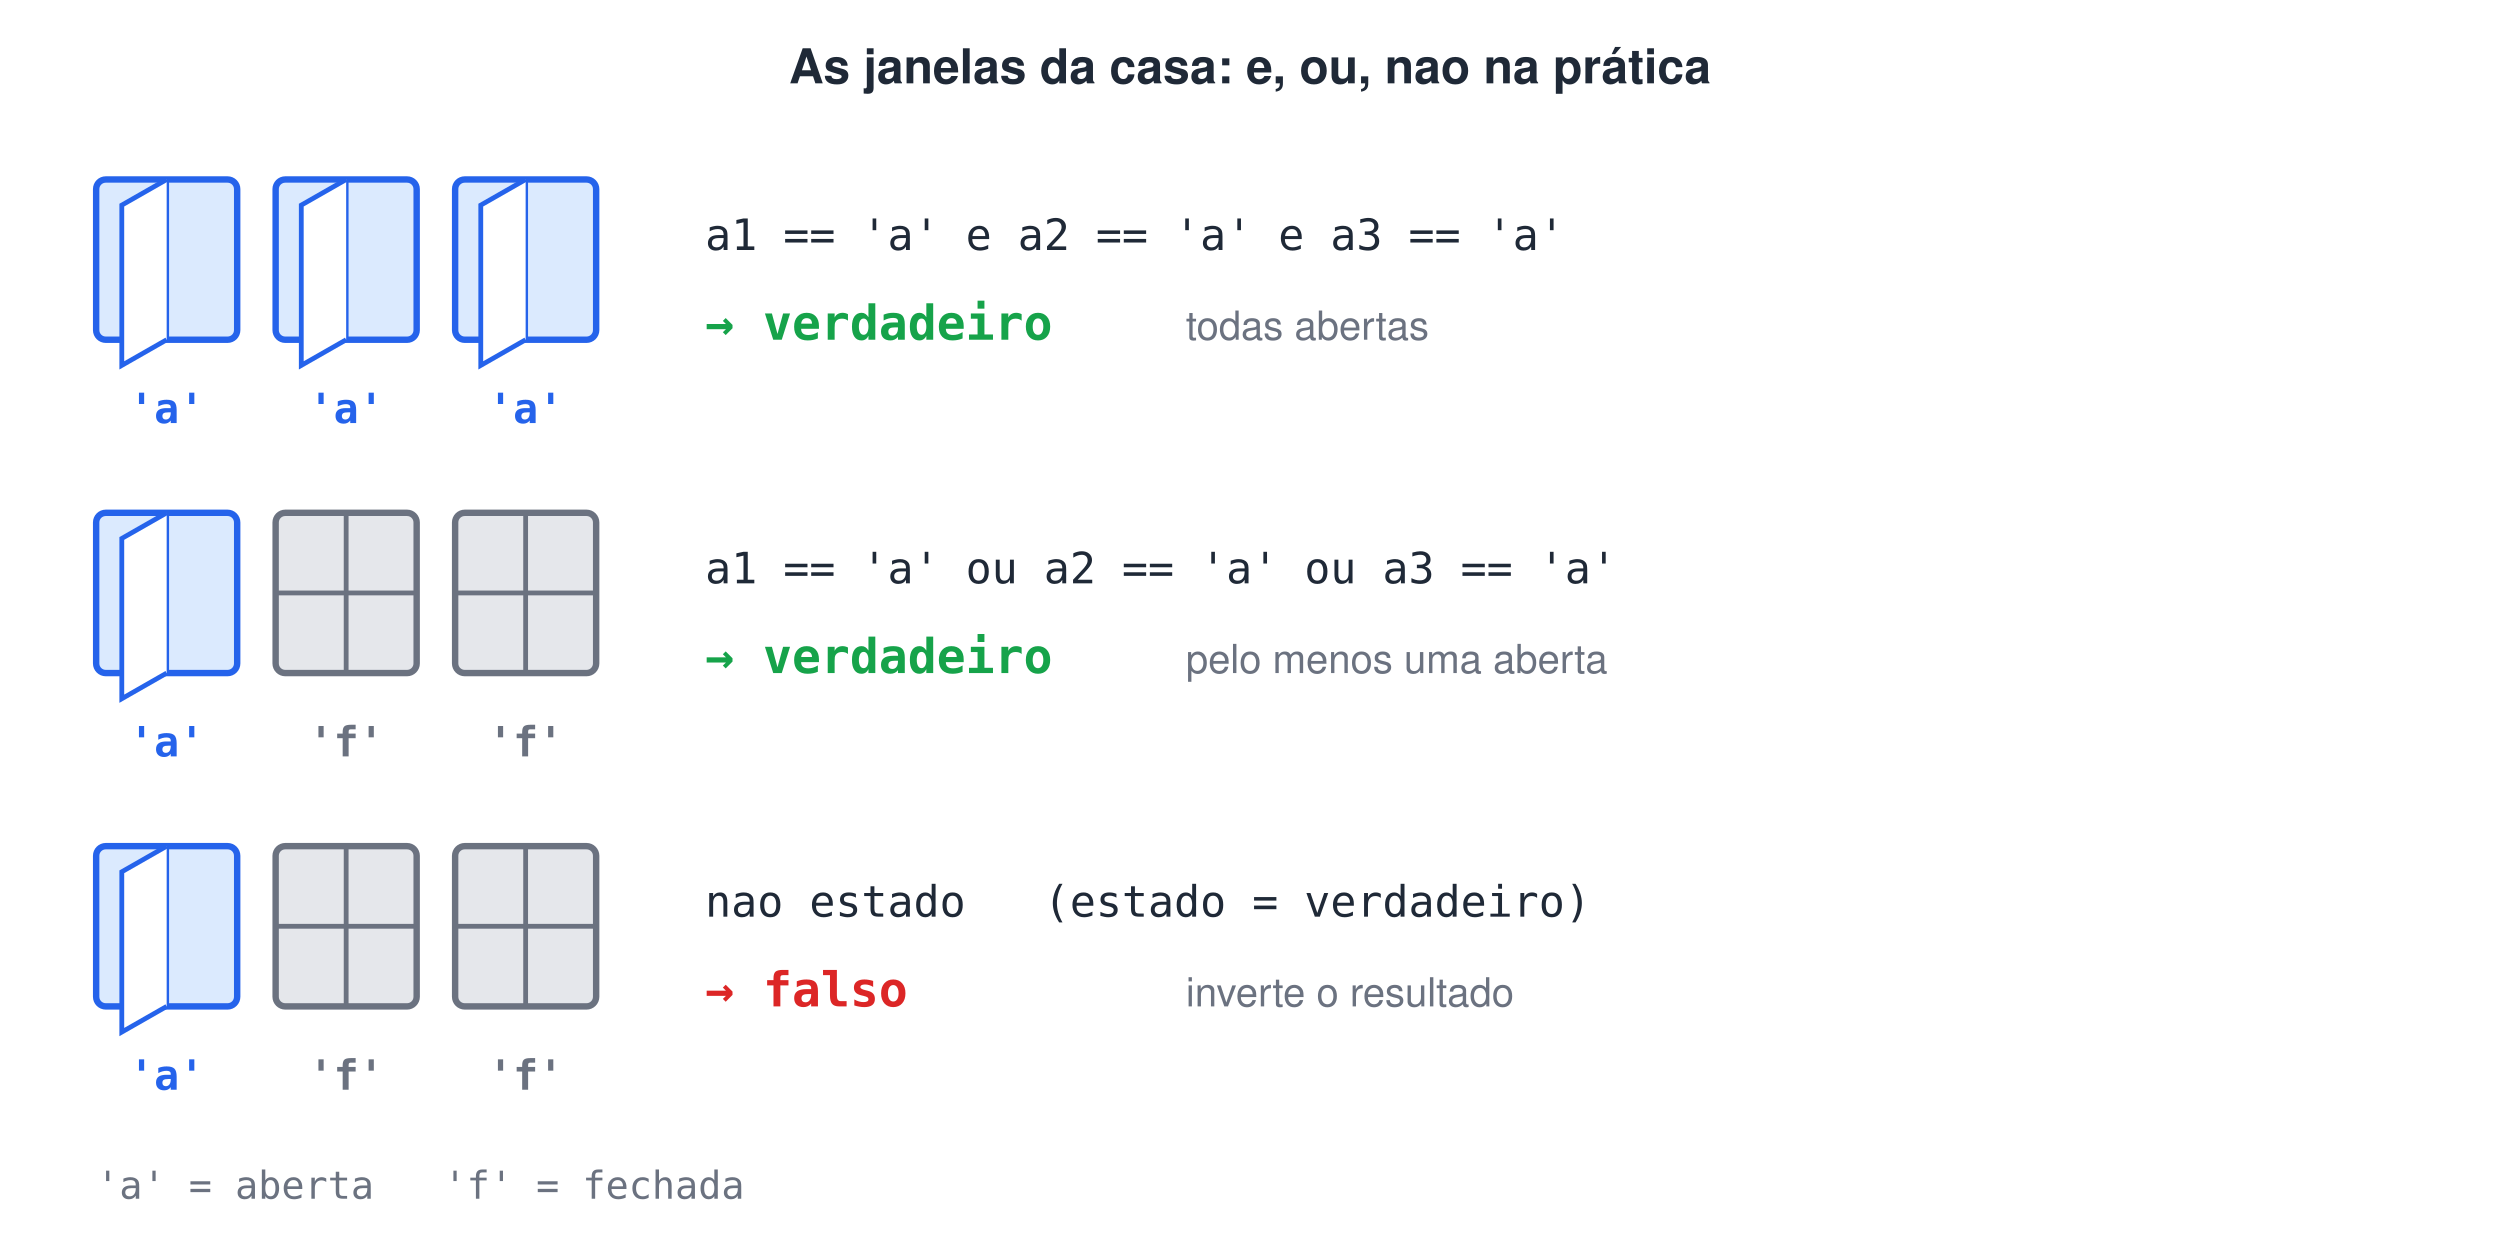
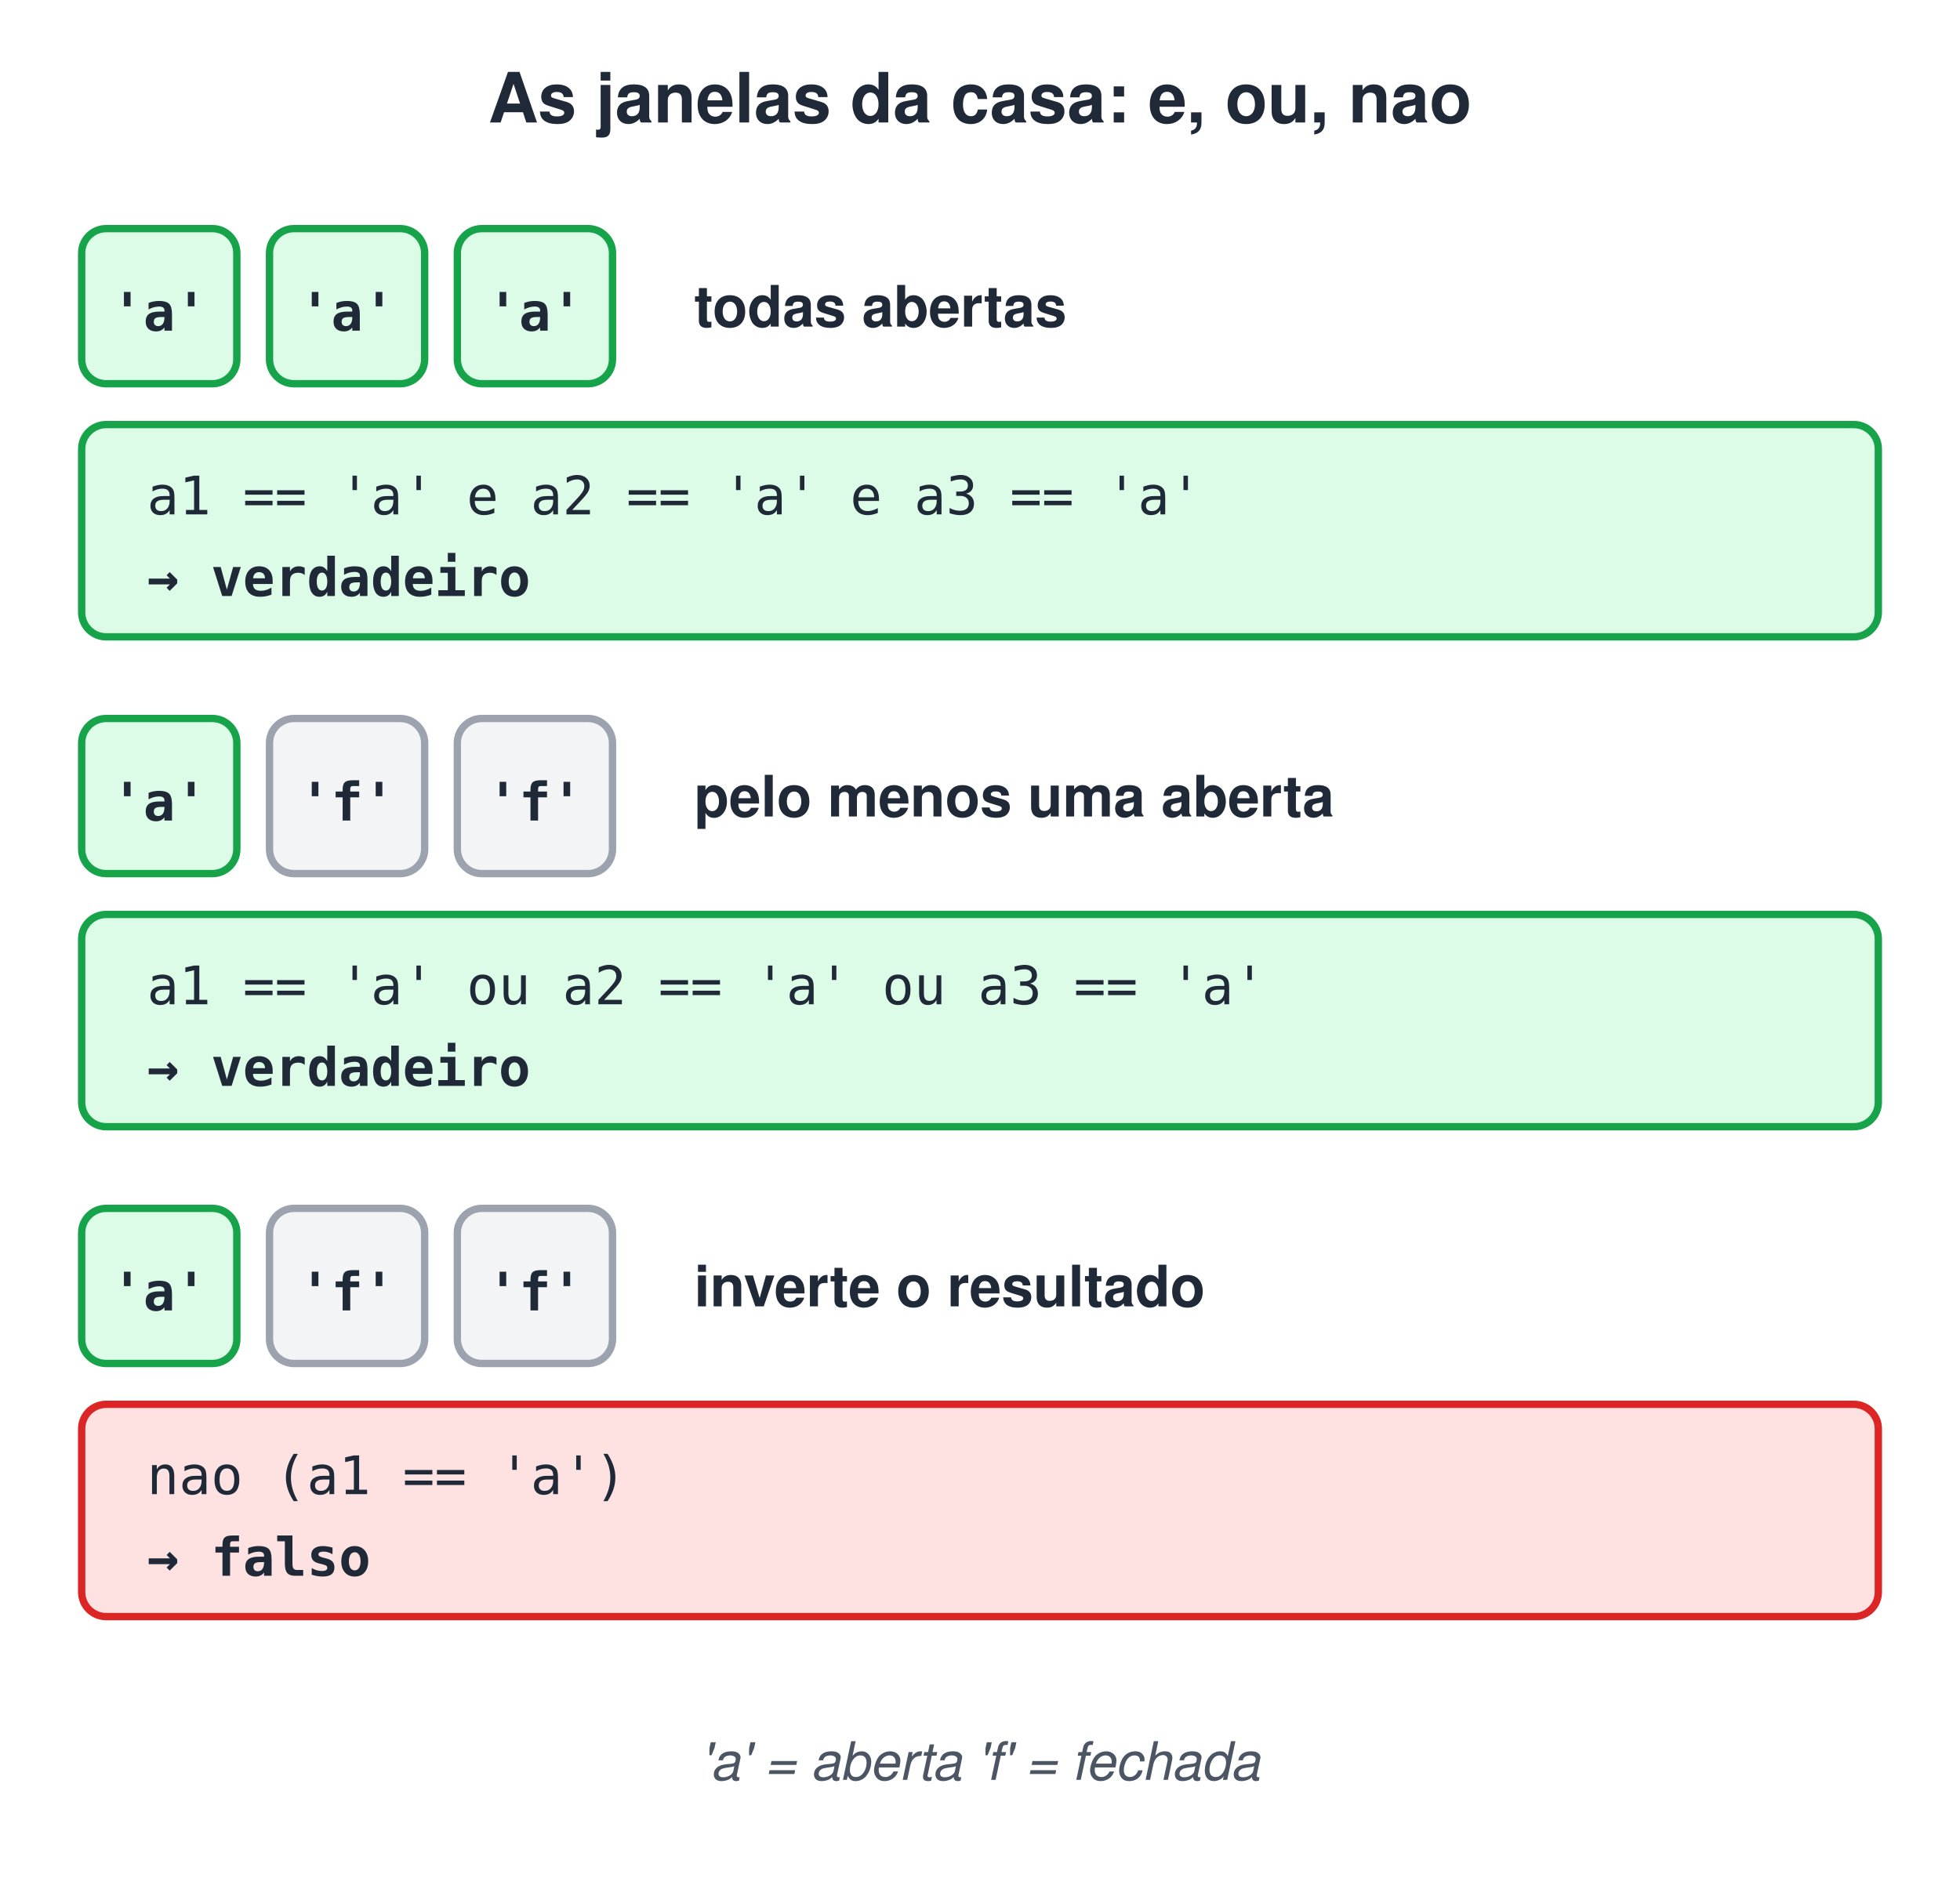
- <svg xmlns="http://www.w3.org/2000/svg" width="780" height="390" viewBox="0 0 780 390">
-   <style>text{font-family:Helvetica, Arial, 'DejaVu Sans', sans-serif}.m{font-family:Menlo, Consolas, 'DejaVu Sans Mono', monospace}</style>
-   <rect width="100%" height="100%" fill="#ffffff" />
-   <text x="390" y="26" font-size="15" font-weight="bold" fill="#1F2937" text-anchor="middle">As janelas da casa: e, ou, nao na prática</text>
-   <rect x="30" y="56" width="44" height="50" rx="3" fill="#DBEAFE" stroke="#2563EB" stroke-width="2" />
-   <line x1="52" y1="56" x2="52" y2="106" stroke="#2563EB" stroke-width="1.5" />
-   <path d="M52,56 L38,64 L38,114 L52,106" fill="#fff" stroke="#2563EB" stroke-width="1.5" />
-   <text x="52" y="132" class="m" font-size="13" font-weight="bold" fill="#2563EB" text-anchor="middle">'a'</text>
-   <rect x="86" y="56" width="44" height="50" rx="3" fill="#DBEAFE" stroke="#2563EB" stroke-width="2" />
-   <line x1="108" y1="56" x2="108" y2="106" stroke="#2563EB" stroke-width="1.5" />
-   <path d="M108,56 L94,64 L94,114 L108,106" fill="#fff" stroke="#2563EB" stroke-width="1.5" />
-   <text x="108" y="132" class="m" font-size="13" font-weight="bold" fill="#2563EB" text-anchor="middle">'a'</text>
-   <rect x="142" y="56" width="44" height="50" rx="3" fill="#DBEAFE" stroke="#2563EB" stroke-width="2" />
-   <line x1="164" y1="56" x2="164" y2="106" stroke="#2563EB" stroke-width="1.5" />
-   <path d="M164,56 L150,64 L150,114 L164,106" fill="#fff" stroke="#2563EB" stroke-width="1.5" />
-   <text x="164" y="132" class="m" font-size="13" font-weight="bold" fill="#2563EB" text-anchor="middle">'a'</text>
-   <text x="220" y="78" class="m" font-size="13.5" fill="#1F2937">a1 == 'a' e a2 == 'a' e a3 == 'a'</text>
-   <text x="220" y="106" class="m" font-size="15" font-weight="bold" fill="#16A34A">→ verdadeiro</text>
-   <text x="370" y="106" font-size="12.5" fill="#6B7280">todas abertas</text>
-   <rect x="30" y="160" width="44" height="50" rx="3" fill="#DBEAFE" stroke="#2563EB" stroke-width="2" />
-   <line x1="52" y1="160" x2="52" y2="210" stroke="#2563EB" stroke-width="1.5" />
-   <path d="M52,160 L38,168 L38,218 L52,210" fill="#fff" stroke="#2563EB" stroke-width="1.5" />
-   <text x="52" y="236" class="m" font-size="13" font-weight="bold" fill="#2563EB" text-anchor="middle">'a'</text>
-   <rect x="86" y="160" width="44" height="50" rx="3" fill="#E5E7EB" stroke="#6B7280" stroke-width="2" />
-   <line x1="108" y1="160" x2="108" y2="210" stroke="#6B7280" stroke-width="1.5" />
-   <line x1="86" y1="185" x2="130" y2="185" stroke="#6B7280" stroke-width="1.5" />
-   <text x="108" y="236" class="m" font-size="13" font-weight="bold" fill="#6B7280" text-anchor="middle">'f'</text>
-   <rect x="142" y="160" width="44" height="50" rx="3" fill="#E5E7EB" stroke="#6B7280" stroke-width="2" />
-   <line x1="164" y1="160" x2="164" y2="210" stroke="#6B7280" stroke-width="1.5" />
-   <line x1="142" y1="185" x2="186" y2="185" stroke="#6B7280" stroke-width="1.5" />
-   <text x="164" y="236" class="m" font-size="13" font-weight="bold" fill="#6B7280" text-anchor="middle">'f'</text>
-   <text x="220" y="182" class="m" font-size="13.5" fill="#1F2937">a1 == 'a' ou a2 == 'a' ou a3 == 'a'</text>
-   <text x="220" y="210" class="m" font-size="15" font-weight="bold" fill="#16A34A">→ verdadeiro</text>
-   <text x="370" y="210" font-size="12.5" fill="#6B7280">pelo menos uma aberta</text>
-   <rect x="30" y="264" width="44" height="50" rx="3" fill="#DBEAFE" stroke="#2563EB" stroke-width="2" />
-   <line x1="52" y1="264" x2="52" y2="314" stroke="#2563EB" stroke-width="1.5" />
-   <path d="M52,264 L38,272 L38,322 L52,314" fill="#fff" stroke="#2563EB" stroke-width="1.5" />
-   <text x="52" y="340" class="m" font-size="13" font-weight="bold" fill="#2563EB" text-anchor="middle">'a'</text>
-   <rect x="86" y="264" width="44" height="50" rx="3" fill="#E5E7EB" stroke="#6B7280" stroke-width="2" />
-   <line x1="108" y1="264" x2="108" y2="314" stroke="#6B7280" stroke-width="1.5" />
-   <line x1="86" y1="289" x2="130" y2="289" stroke="#6B7280" stroke-width="1.5" />
-   <text x="108" y="340" class="m" font-size="13" font-weight="bold" fill="#6B7280" text-anchor="middle">'f'</text>
-   <rect x="142" y="264" width="44" height="50" rx="3" fill="#E5E7EB" stroke="#6B7280" stroke-width="2" />
-   <line x1="164" y1="264" x2="164" y2="314" stroke="#6B7280" stroke-width="1.5" />
-   <line x1="142" y1="289" x2="186" y2="289" stroke="#6B7280" stroke-width="1.5" />
-   <text x="164" y="340" class="m" font-size="13" font-weight="bold" fill="#6B7280" text-anchor="middle">'f'</text>
-   <text x="220" y="286" class="m" font-size="13.5" fill="#1F2937">nao estado   (estado = verdadeiro)</text>
-   <text x="220" y="314" class="m" font-size="15" font-weight="bold" fill="#DC2626">→ falso</text>
-   <text x="370" y="314" font-size="12.5" fill="#6B7280">inverte o resultado</text>
-   <text x="30" y="374" class="m" font-size="12" fill="#6B7280">'a' = aberta   'f' = fechada</text>
+ <svg xmlns="http://www.w3.org/2000/svg" width="480" height="460" viewBox="0 0 480 460">
+   <style>text{white-space:pre;font-family:Helvetica,Arial,sans-serif;font-size:14px;fill:#1F2937}.t{font-size:17px;font-weight:bold}.b{font-weight:bold}.m{font-family:Menlo,Consolas,monospace;font-size:13px}.s{font-size:12.5px;fill:#4B5563}.n{font-size:13px;font-style:italic;fill:#4B5563}.c{text-anchor:middle}.r{text-anchor:end}.xB{fill:#DBEAFE;stroke:#2563EB}.xG{fill:#DCFCE7;stroke:#16A34A}.xO{fill:#FEF3C7;stroke:#D97706}.xP{fill:#EDE9FE;stroke:#7C3AED}.xR{fill:#FEE2E2;stroke:#DC2626}.xY{fill:#F3F4F6;stroke:#9CA3AF}.xW{fill:#fff;stroke:#9CA3AF}.xT{fill:#CCFBF1;stroke:#0D9488}.xK{fill:#FCE7F3;stroke:#DB2777}rect,ellipse,polygon{stroke-width:1.8}.l{stroke:#6B7280;stroke-width:1.8;fill:none}.d{stroke-dasharray:5 4}</style>
+   <defs>
+     <marker id="a" viewBox="0 0 10 10" refX="9" refY="5" markerWidth="7" markerHeight="7" orient="auto-start-reverse">
+       <path d="M0,0L10,5L0,10z" fill="#6B7280" />
+     </marker>
+   </defs>
+   <rect width="100%" height="100%" fill="#fff" />
+   <text x="240.0" y="30" class="t c">As janelas da casa: e, ou, nao</text>
+   <rect x="20" y="56" width="38" height="38" rx="6" class="xG" />
+   <text x="39" y="81" class="m b c">'a'</text>
+   <rect x="66" y="56" width="38" height="38" rx="6" class="xG" />
+   <text x="85" y="81" class="m b c">'a'</text>
+   <rect x="112" y="56" width="38" height="38" rx="6" class="xG" />
+   <text x="131" y="81" class="m b c">'a'</text>
+   <text x="170" y="80" class="b">todas abertas</text>
+   <rect x="20" y="104" width="440" height="52" rx="6" class="xG" />
+   <text x="36" y="126" class="m">a1 == 'a' e a2 == 'a' e a3 == 'a'</text>
+   <text x="36" y="146" class="m b">→ verdadeiro</text>
+   <rect x="20" y="176" width="38" height="38" rx="6" class="xG" />
+   <text x="39" y="201" class="m b c">'a'</text>
+   <rect x="66" y="176" width="38" height="38" rx="6" class="xY" />
+   <text x="85" y="201" class="m b c">'f'</text>
+   <rect x="112" y="176" width="38" height="38" rx="6" class="xY" />
+   <text x="131" y="201" class="m b c">'f'</text>
+   <text x="170" y="200" class="b">pelo menos uma aberta</text>
+   <rect x="20" y="224" width="440" height="52" rx="6" class="xG" />
+   <text x="36" y="246" class="m">a1 == 'a' ou a2 == 'a' ou a3 == 'a'</text>
+   <text x="36" y="266" class="m b">→ verdadeiro</text>
+   <rect x="20" y="296" width="38" height="38" rx="6" class="xG" />
+   <text x="39" y="321" class="m b c">'a'</text>
+   <rect x="66" y="296" width="38" height="38" rx="6" class="xY" />
+   <text x="85" y="321" class="m b c">'f'</text>
+   <rect x="112" y="296" width="38" height="38" rx="6" class="xY" />
+   <text x="131" y="321" class="m b c">'f'</text>
+   <text x="170" y="320" class="b">inverte o resultado</text>
+   <rect x="20" y="344" width="440" height="52" rx="6" class="xR" />
+   <text x="36" y="366" class="m">nao (a1 == 'a')</text>
+   <text x="36" y="386" class="m b">→ falso</text>
+   <text x="240.0" y="436" class="n c">'a' = aberta   'f' = fechada</text>
</svg>
